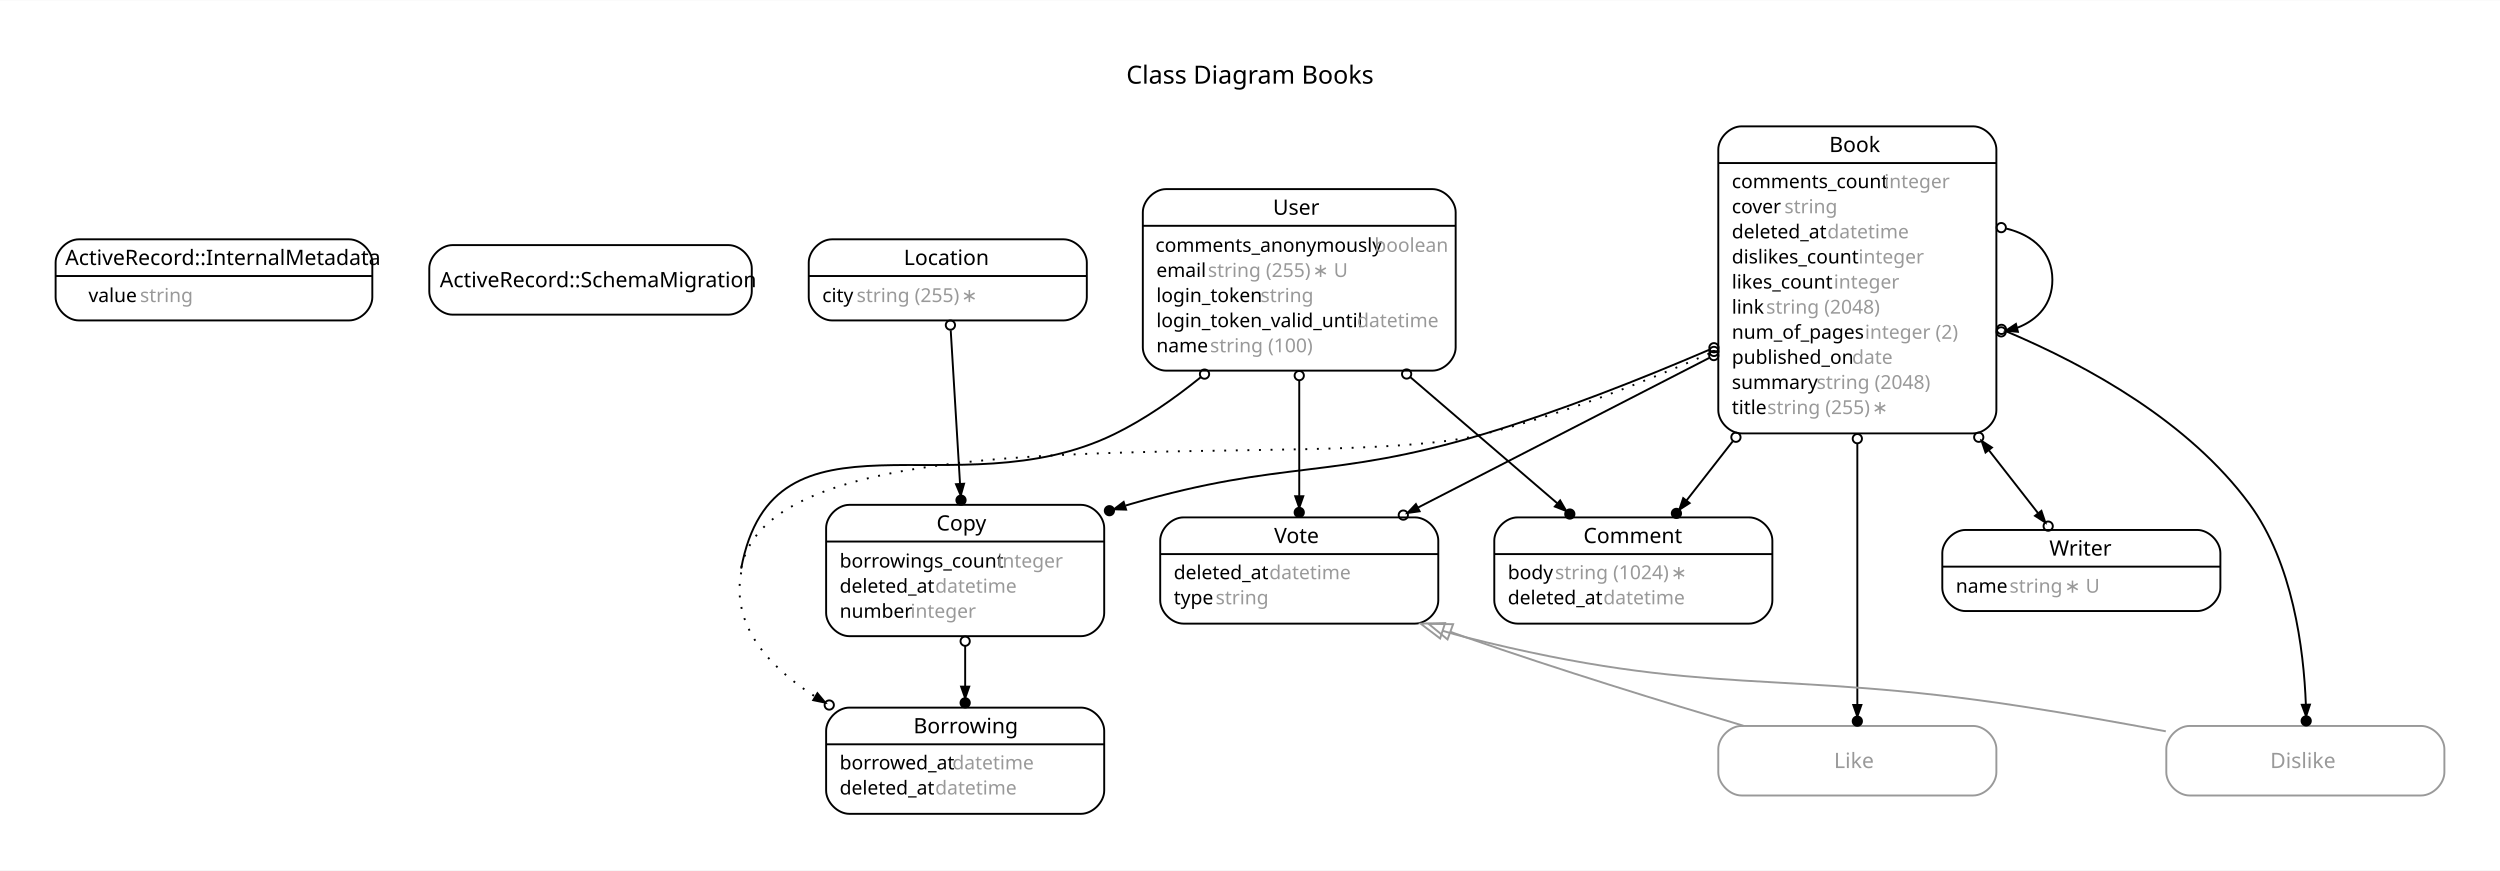
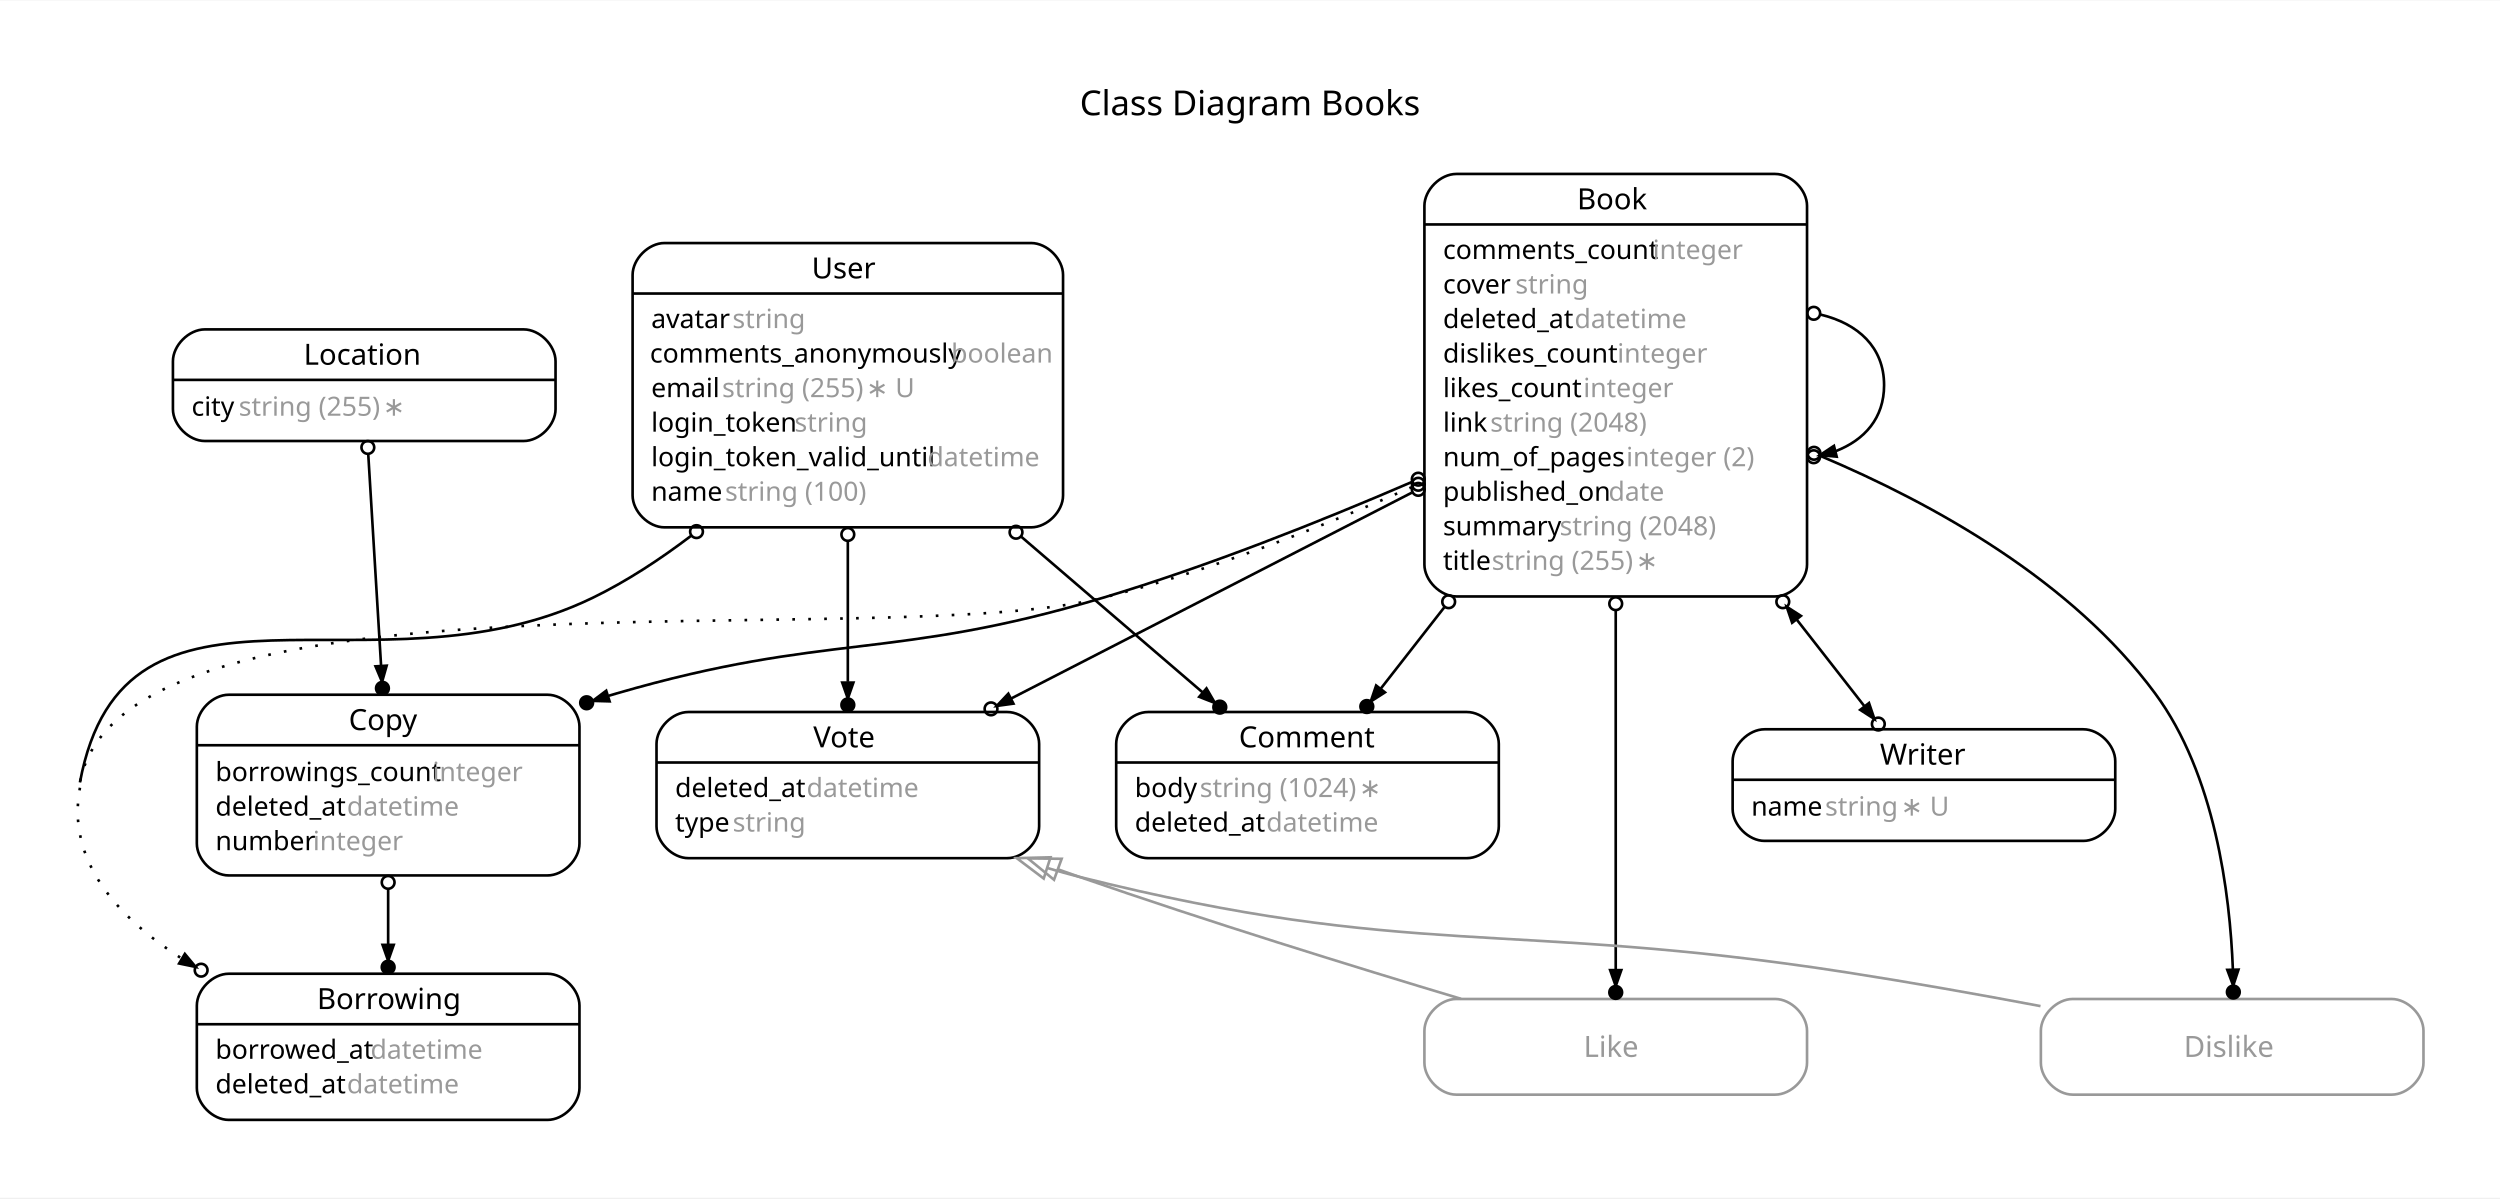
- <svg xmlns="http://www.w3.org/2000/svg" width="1295pt" height="451pt" viewBox="0.00 0.00 1294.60 450.60">
+ <svg xmlns="http://www.w3.org/2000/svg" width="941pt" height="451pt" viewBox="0.00 0.00 940.88 450.60">
  <g id="graph0" class="graph" transform="scale(1 1) rotate(0) translate(28.8 421.8)">
-     <polygon fill="white" stroke="transparent" points="-28.8,28.8 -28.8,-421.8 1265.8,-421.8 1265.8,28.8 -28.8,28.8" />
-     <text text-anchor="middle" x="618.5" y="-378.6" font-family="Arial BoldMT" font-size="13.00">Class Diagram Books</text>
+     <polygon fill="white" stroke="transparent" points="-28.8,28.8 -28.8,-421.8 912.08,-421.8 912.08,28.8 -28.8,28.8" />
+     <text text-anchor="middle" x="441.64" y="-378.6" font-family="Arial BoldMT" font-size="13.00">Class Diagram Books</text>
    <g id="node1" class="node">
-       <path fill="none" stroke="black" d="M12,-256C12,-256 152,-256 152,-256 158,-256 164,-262 164,-268 164,-268 164,-286 164,-286 164,-292 158,-298 152,-298 152,-298 12,-298 12,-298 6,-298 0,-292 0,-286 0,-286 0,-268 0,-268 0,-262 6,-256 12,-256" />
-       <text text-anchor="start" x="4.96" y="-284.7" font-family="Arial BoldMT" font-size="11.00">ActiveRecord::InternalMetadata</text>
-       <polyline fill="none" stroke="black" points="0,-279 164,-279 " />
-       <text text-anchor="start" x="17" y="-265.5" font-family="ArialMT" font-size="10.00">value </text>
-       <text text-anchor="start" x="43.68" y="-265.5" font-family="Arial ItalicMT" font-size="10.00" fill="#999999">string</text>
+       <path fill="none" stroke="black" d="M519.28,-197.5C519.28,-197.5 639.28,-197.5 639.28,-197.5 645.28,-197.5 651.28,-203.5 651.28,-209.5 651.28,-209.5 651.28,-344.5 651.28,-344.5 651.28,-350.5 645.28,-356.5 639.28,-356.5 639.28,-356.5 519.28,-356.5 519.28,-356.5 513.28,-356.5 507.28,-350.5 507.28,-344.5 507.28,-344.5 507.28,-209.5 507.28,-209.5 507.28,-203.5 513.28,-197.5 519.28,-197.5" />
+       <text text-anchor="start" x="564.75" y="-343.2" font-family="Arial BoldMT" font-size="11.00">Book</text>
+       <polyline fill="none" stroke="black" points="507.28,-337.5 651.28,-337.5 " />
+       <text text-anchor="start" x="514.28" y="-324.5" font-family="ArialMT" font-size="10.00">comments_count </text>
+       <text text-anchor="start" x="593.21" y="-324.5" font-family="Arial ItalicMT" font-size="10.00" fill="#999999">integer</text>
+       <text text-anchor="start" x="514.28" y="-311.5" font-family="ArialMT" font-size="10.00">cover </text>
+       <text text-anchor="start" x="541.51" y="-311.5" font-family="Arial ItalicMT" font-size="10.00" fill="#999999">string</text>
+       <text text-anchor="start" x="514.28" y="-298.5" font-family="ArialMT" font-size="10.00">deleted_at </text>
+       <text text-anchor="start" x="563.77" y="-298.5" font-family="Arial ItalicMT" font-size="10.00" fill="#999999">datetime</text>
+       <text text-anchor="start" x="514.28" y="-285.5" font-family="ArialMT" font-size="10.00">dislikes_count </text>
+       <text text-anchor="start" x="579.87" y="-285.5" font-family="Arial ItalicMT" font-size="10.00" fill="#999999">integer</text>
+       <text text-anchor="start" x="514.28" y="-272.5" font-family="ArialMT" font-size="10.00">likes_count </text>
+       <text text-anchor="start" x="567.09" y="-272.5" font-family="Arial ItalicMT" font-size="10.00" fill="#999999">integer</text>
+       <text text-anchor="start" x="514.28" y="-259.5" font-family="ArialMT" font-size="10.00">link </text>
+       <text text-anchor="start" x="532.06" y="-259.5" font-family="Arial ItalicMT" font-size="10.00" fill="#999999">string (2048)</text>
+       <text text-anchor="start" x="514.28" y="-246.5" font-family="ArialMT" font-size="10.00">num_of_pages </text>
+       <text text-anchor="start" x="583.22" y="-246.5" font-family="Arial ItalicMT" font-size="10.00" fill="#999999">integer (2)</text>
+       <text text-anchor="start" x="514.28" y="-233.5" font-family="ArialMT" font-size="10.00">published_on </text>
+       <text text-anchor="start" x="576.56" y="-233.5" font-family="Arial ItalicMT" font-size="10.00" fill="#999999">date</text>
+       <text text-anchor="start" x="514.28" y="-220.5" font-family="ArialMT" font-size="10.00">summary </text>
+       <text text-anchor="start" x="558.17" y="-220.5" font-family="Arial ItalicMT" font-size="10.00" fill="#999999">string (2048)</text>
+       <text text-anchor="start" x="514.28" y="-207.5" font-family="ArialMT" font-size="10.00">title </text>
+       <text text-anchor="start" x="532.62" y="-207.5" font-family="Arial ItalicMT" font-size="10.00" fill="#999999">string (255) ∗</text>
+     </g>
+     <g id="edge9" class="edge">
+       <path fill="none" stroke="black" d="M656.38,-303.57C670.43,-300.2 680.28,-291.35 680.28,-277 680.28,-264.65 672.98,-256.37 661.98,-252.15" />
+       <ellipse fill="none" stroke="black" cx="653.81" cy="-304.06" rx="2.4" ry="2.4" />
+       <ellipse fill="none" stroke="black" cx="653.78" cy="-250.08" rx="2.4" ry="2.4" />
+       <polygon fill="black" stroke="black" points="662.44,-250.1 656.11,-250.67 661.41,-254.18 662.44,-250.1" />
    </g>
    <g id="node2" class="node">
-       <path fill="none" stroke="black" d="M205.5,-259C205.5,-259 348.5,-259 348.5,-259 354.5,-259 360.5,-265 360.5,-271 360.5,-271 360.5,-283 360.5,-283 360.5,-289 354.5,-295 348.5,-295 348.5,-295 205.5,-295 205.5,-295 199.5,-295 193.5,-289 193.5,-283 193.5,-283 193.5,-271 193.5,-271 193.5,-265 199.5,-259 205.5,-259" />
-       <text text-anchor="start" x="198.94" y="-273.2" font-family="Arial BoldMT" font-size="11.00">ActiveRecord::SchemaMigration</text>
+       <path fill="none" stroke="black" d="M57.28,-0.5C57.28,-0.5 177.28,-0.5 177.28,-0.5 183.28,-0.5 189.28,-6.5 189.28,-12.5 189.28,-12.5 189.28,-43.5 189.28,-43.5 189.28,-49.5 183.28,-55.5 177.28,-55.5 177.28,-55.5 57.28,-55.5 57.28,-55.5 51.28,-55.5 45.28,-49.5 45.28,-43.5 45.28,-43.5 45.28,-12.5 45.28,-12.5 45.28,-6.5 51.28,-0.5 57.28,-0.5" />
+       <text text-anchor="start" x="90.52" y="-42.2" font-family="Arial BoldMT" font-size="11.00">Borrowing</text>
+       <polyline fill="none" stroke="black" points="45.28,-36.5 189.28,-36.5 " />
+       <text text-anchor="start" x="52.28" y="-23.5" font-family="ArialMT" font-size="10.00">borrowed_at </text>
+       <text text-anchor="start" x="110.65" y="-23.5" font-family="Arial ItalicMT" font-size="10.00" fill="#999999">datetime</text>
+       <text text-anchor="start" x="52.28" y="-10.5" font-family="ArialMT" font-size="10.00">deleted_at </text>
+       <text text-anchor="start" x="101.77" y="-10.5" font-family="Arial ItalicMT" font-size="10.00" fill="#999999">datetime</text>
+     </g>
+     <g id="edge8" class="edge">
+       <path fill="none" stroke="black" stroke-dasharray="1,5" d="M502.54,-238.64C467.82,-223.3 425.78,-206.86 386.28,-197 301.93,-175.94 17.27,-212.96 1.28,-127.5" />
+       <ellipse fill="none" stroke="black" cx="504.98" cy="-239.72" rx="2.4" ry="2.4" />
+       <path fill="none" stroke="black" stroke-dasharray="1,5" d="M1.28,-125.5C-3.84,-98.1 15.33,-76.81 39.49,-61.28" />
+       <ellipse fill="none" stroke="black" cx="46.9" cy="-56.84" rx="2.4" ry="2.4" />
+       <polygon fill="black" stroke="black" points="40.77,-62.96 44.84,-58.07 38.61,-59.36 40.77,-62.96" />
    </g>
    <g id="node3" class="node">
-       <path fill="none" stroke="black" d="M873,-197.5C873,-197.5 993,-197.5 993,-197.5 999,-197.5 1005,-203.5 1005,-209.5 1005,-209.5 1005,-344.5 1005,-344.5 1005,-350.5 999,-356.5 993,-356.5 993,-356.5 873,-356.5 873,-356.5 867,-356.5 861,-350.5 861,-344.5 861,-344.5 861,-209.5 861,-209.5 861,-203.5 867,-197.5 873,-197.5" />
-       <text text-anchor="start" x="918.46" y="-343.2" font-family="Arial BoldMT" font-size="11.00">Book</text>
-       <polyline fill="none" stroke="black" points="861,-337.5 1005,-337.5 " />
-       <text text-anchor="start" x="868" y="-324.5" font-family="ArialMT" font-size="10.00">comments_count </text>
-       <text text-anchor="start" x="946.93" y="-324.5" font-family="Arial ItalicMT" font-size="10.00" fill="#999999">integer</text>
-       <text text-anchor="start" x="868" y="-311.5" font-family="ArialMT" font-size="10.00">cover </text>
-       <text text-anchor="start" x="895.23" y="-311.5" font-family="Arial ItalicMT" font-size="10.00" fill="#999999">string</text>
-       <text text-anchor="start" x="868" y="-298.5" font-family="ArialMT" font-size="10.00">deleted_at </text>
-       <text text-anchor="start" x="917.49" y="-298.5" font-family="Arial ItalicMT" font-size="10.00" fill="#999999">datetime</text>
-       <text text-anchor="start" x="868" y="-285.5" font-family="ArialMT" font-size="10.00">dislikes_count </text>
-       <text text-anchor="start" x="933.59" y="-285.5" font-family="Arial ItalicMT" font-size="10.00" fill="#999999">integer</text>
-       <text text-anchor="start" x="868" y="-272.5" font-family="ArialMT" font-size="10.00">likes_count </text>
-       <text text-anchor="start" x="920.81" y="-272.5" font-family="Arial ItalicMT" font-size="10.00" fill="#999999">integer</text>
-       <text text-anchor="start" x="868" y="-259.5" font-family="ArialMT" font-size="10.00">link </text>
-       <text text-anchor="start" x="885.78" y="-259.5" font-family="Arial ItalicMT" font-size="10.00" fill="#999999">string (2048)</text>
-       <text text-anchor="start" x="868" y="-246.5" font-family="ArialMT" font-size="10.00">num_of_pages </text>
-       <text text-anchor="start" x="936.94" y="-246.5" font-family="Arial ItalicMT" font-size="10.00" fill="#999999">integer (2)</text>
-       <text text-anchor="start" x="868" y="-233.5" font-family="ArialMT" font-size="10.00">published_on </text>
-       <text text-anchor="start" x="930.28" y="-233.5" font-family="Arial ItalicMT" font-size="10.00" fill="#999999">date</text>
-       <text text-anchor="start" x="868" y="-220.5" font-family="ArialMT" font-size="10.00">summary </text>
-       <text text-anchor="start" x="911.89" y="-220.5" font-family="Arial ItalicMT" font-size="10.00" fill="#999999">string (2048)</text>
-       <text text-anchor="start" x="868" y="-207.5" font-family="ArialMT" font-size="10.00">title </text>
-       <text text-anchor="start" x="886.34" y="-207.5" font-family="Arial ItalicMT" font-size="10.00" fill="#999999">string (255) ∗</text>
+       <path fill="none" stroke="black" d="M403.28,-99C403.28,-99 523.28,-99 523.28,-99 529.28,-99 535.28,-105 535.28,-111 535.28,-111 535.28,-142 535.28,-142 535.28,-148 529.28,-154 523.28,-154 523.28,-154 403.28,-154 403.28,-154 397.28,-154 391.28,-148 391.28,-142 391.28,-142 391.28,-111 391.28,-111 391.28,-105 397.28,-99 403.28,-99" />
+       <text text-anchor="start" x="437.44" y="-140.7" font-family="Arial BoldMT" font-size="11.00">Comment</text>
+       <polyline fill="none" stroke="black" points="391.28,-135 535.28,-135 " />
+       <text text-anchor="start" x="398.28" y="-122" font-family="ArialMT" font-size="10.00">body </text>
+       <text text-anchor="start" x="422.74" y="-122" font-family="Arial ItalicMT" font-size="10.00" fill="#999999">string (1024) ∗</text>
+       <text text-anchor="start" x="398.28" y="-109" font-family="ArialMT" font-size="10.00">deleted_at </text>
+       <text text-anchor="start" x="447.77" y="-109" font-family="Arial ItalicMT" font-size="10.00" fill="#999999">datetime</text>
    </g>
-     <g id="edge9" class="edge">
-       <path fill="none" stroke="black" d="M1010.09,-303.57C1024.15,-300.2 1034,-291.35 1034,-277 1034,-264.65 1026.7,-256.37 1015.7,-252.15" />
-       <ellipse fill="none" stroke="black" cx="1007.53" cy="-304.06" rx="2.4" ry="2.4" />
-       <ellipse fill="none" stroke="black" cx="1007.5" cy="-250.08" rx="2.4" ry="2.4" />
-       <polygon fill="black" stroke="black" points="1016.16,-250.1 1009.83,-250.67 1015.13,-254.18 1016.16,-250.1" />
+     <g id="edge6" class="edge">
+       <path fill="none" stroke="black" d="M514.75,-193.39C506.35,-182.64 498.14,-172.13 490.83,-162.77" />
+       <ellipse fill="none" stroke="black" cx="516.41" cy="-195.51" rx="2.4" ry="2.4" />
+       <ellipse fill="black" stroke="black" cx="485.6" cy="-156.07" rx="2.4" ry="2.4" />
+       <polygon fill="black" stroke="black" points="492.42,-161.4 487.08,-157.96 489.11,-163.98 492.42,-161.4" />
    </g>
    <g id="node4" class="node">
-       <path fill="none" stroke="black" d="M411,-0.5C411,-0.5 531,-0.5 531,-0.5 537,-0.5 543,-6.5 543,-12.5 543,-12.5 543,-43.5 543,-43.5 543,-49.5 537,-55.5 531,-55.5 531,-55.5 411,-55.5 411,-55.5 405,-55.5 399,-49.5 399,-43.5 399,-43.5 399,-12.5 399,-12.5 399,-6.5 405,-0.5 411,-0.5" />
-       <text text-anchor="start" x="444.24" y="-42.2" font-family="Arial BoldMT" font-size="11.00">Borrowing</text>
-       <polyline fill="none" stroke="black" points="399,-36.5 543,-36.5 " />
-       <text text-anchor="start" x="406" y="-23.5" font-family="ArialMT" font-size="10.00">borrowed_at </text>
-       <text text-anchor="start" x="464.37" y="-23.5" font-family="Arial ItalicMT" font-size="10.00" fill="#999999">datetime</text>
-       <text text-anchor="start" x="406" y="-10.5" font-family="ArialMT" font-size="10.00">deleted_at </text>
-       <text text-anchor="start" x="455.49" y="-10.5" font-family="Arial ItalicMT" font-size="10.00" fill="#999999">datetime</text>
+       <path fill="none" stroke="black" d="M57.28,-92.5C57.28,-92.5 177.28,-92.5 177.28,-92.5 183.28,-92.5 189.28,-98.5 189.28,-104.5 189.28,-104.5 189.28,-148.5 189.28,-148.5 189.28,-154.5 183.28,-160.5 177.28,-160.5 177.28,-160.5 57.28,-160.5 57.28,-160.5 51.28,-160.5 45.28,-154.5 45.28,-148.5 45.28,-148.5 45.28,-104.5 45.28,-104.5 45.28,-98.5 51.28,-92.5 57.28,-92.5" />
+       <text text-anchor="start" x="102.44" y="-147.2" font-family="Arial BoldMT" font-size="11.00">Copy</text>
+       <polyline fill="none" stroke="black" points="45.28,-141.5 189.28,-141.5 " />
+       <text text-anchor="start" x="52.28" y="-128" font-family="ArialMT" font-size="10.00">borrowings_count </text>
+       <text text-anchor="start" x="134" y="-128" font-family="Arial ItalicMT" font-size="10.00" fill="#999999">integer</text>
+       <text text-anchor="start" x="52.28" y="-115" font-family="ArialMT" font-size="10.00">deleted_at </text>
+       <text text-anchor="start" x="101.77" y="-115" font-family="Arial ItalicMT" font-size="10.00" fill="#999999">datetime</text>
+       <text text-anchor="start" x="52.28" y="-102" font-family="ArialMT" font-size="10.00">number </text>
+       <text text-anchor="start" x="88.97" y="-102" font-family="Arial ItalicMT" font-size="10.00" fill="#999999">integer</text>
    </g>
-     <g id="edge8" class="edge">
-       <path fill="none" stroke="black" stroke-dasharray="1,5" d="M856.29,-238.85C821.3,-223.46 778.85,-206.92 739,-197 654.85,-176.06 370.94,-212.74 355,-127.5" />
-       <ellipse fill="none" stroke="black" cx="858.76" cy="-239.94" rx="2.4" ry="2.4" />
-       <path fill="none" stroke="black" stroke-dasharray="1,5" d="M355,-125.5C349.87,-98.1 369.05,-76.81 393.21,-61.28" />
-       <ellipse fill="none" stroke="black" cx="400.62" cy="-56.84" rx="2.4" ry="2.4" />
-       <polygon fill="black" stroke="black" points="394.49,-62.96 398.56,-58.07 392.33,-59.36 394.49,-62.96" />
+     <g id="edge7" class="edge">
+       <path fill="none" stroke="black" d="M502.51,-240.56C467.61,-225.5 425.44,-208.75 386.28,-197 306.88,-173.19 282.88,-184.13 203.28,-161 202.31,-160.72 201.32,-160.43 200.34,-160.13" />
+       <ellipse fill="none" stroke="black" cx="504.97" cy="-241.63" rx="2.4" ry="2.4" />
+       <ellipse fill="black" stroke="black" cx="191.98" cy="-157.48" rx="2.4" ry="2.4" />
+       <polygon fill="black" stroke="black" points="200.62,-158.02 194.27,-158.2 199.35,-162.02 200.62,-158.02" />
    </g>
    <g id="node5" class="node">
-       <path fill="none" stroke="black" d="M757,-99C757,-99 877,-99 877,-99 883,-99 889,-105 889,-111 889,-111 889,-142 889,-142 889,-148 883,-154 877,-154 877,-154 757,-154 757,-154 751,-154 745,-148 745,-142 745,-142 745,-111 745,-111 745,-105 751,-99 757,-99" />
-       <text text-anchor="start" x="791.16" y="-140.7" font-family="Arial BoldMT" font-size="11.00">Comment</text>
-       <polyline fill="none" stroke="black" points="745,-135 889,-135 " />
-       <text text-anchor="start" x="752" y="-122" font-family="ArialMT" font-size="10.00">body </text>
-       <text text-anchor="start" x="776.46" y="-122" font-family="Arial ItalicMT" font-size="10.00" fill="#999999">string (1024) ∗</text>
-       <text text-anchor="start" x="752" y="-109" font-family="ArialMT" font-size="10.00">deleted_at </text>
-       <text text-anchor="start" x="801.49" y="-109" font-family="Arial ItalicMT" font-size="10.00" fill="#999999">datetime</text>
+       <path fill="none" stroke="#999999" d="M751.28,-10C751.28,-10 871.28,-10 871.28,-10 877.28,-10 883.28,-16 883.28,-22 883.28,-22 883.28,-34 883.28,-34 883.28,-40 877.28,-46 871.28,-46 871.28,-46 751.28,-46 751.28,-46 745.28,-46 739.28,-40 739.28,-34 739.28,-34 739.28,-22 739.28,-22 739.28,-16 745.28,-10 751.28,-10" />
+       <text text-anchor="start" x="793.08" y="-24.2" font-family="Arial BoldMT" font-size="11.00" fill="#999999">Dislike</text>
    </g>
-     <g id="edge6" class="edge">
-       <path fill="none" stroke="black" d="M868.47,-193.39C860.07,-182.64 851.86,-172.13 844.55,-162.77" />
-       <ellipse fill="none" stroke="black" cx="870.13" cy="-195.51" rx="2.4" ry="2.4" />
-       <ellipse fill="black" stroke="black" cx="839.32" cy="-156.07" rx="2.4" ry="2.4" />
-       <polygon fill="black" stroke="black" points="846.14,-161.4 840.79,-157.96 842.83,-163.98 846.14,-161.4" />
+     <g id="edge5" class="edge">
+       <path fill="none" stroke="black" d="M656.13,-250.45C699.51,-232.16 751.12,-203.22 782.28,-161 804.81,-130.47 810.45,-85.84 811.55,-57.1" />
+       <ellipse fill="none" stroke="black" cx="653.91" cy="-251.37" rx="2.4" ry="2.4" />
+       <ellipse fill="black" stroke="black" cx="811.72" cy="-48.61" rx="2.4" ry="2.4" />
+       <polygon fill="black" stroke="black" points="813.65,-57.05 811.67,-51.01 809.45,-56.96 813.65,-57.05" />
    </g>
    <g id="node6" class="node">
-       <path fill="none" stroke="black" d="M411,-92.5C411,-92.5 531,-92.5 531,-92.5 537,-92.5 543,-98.5 543,-104.5 543,-104.5 543,-148.5 543,-148.5 543,-154.5 537,-160.5 531,-160.5 531,-160.5 411,-160.5 411,-160.5 405,-160.5 399,-154.5 399,-148.5 399,-148.5 399,-104.5 399,-104.5 399,-98.5 405,-92.5 411,-92.5" />
-       <text text-anchor="start" x="456.16" y="-147.2" font-family="Arial BoldMT" font-size="11.00">Copy</text>
-       <polyline fill="none" stroke="black" points="399,-141.5 543,-141.5 " />
-       <text text-anchor="start" x="406" y="-128" font-family="ArialMT" font-size="10.00">borrowings_count </text>
-       <text text-anchor="start" x="487.71" y="-128" font-family="Arial ItalicMT" font-size="10.00" fill="#999999">integer</text>
-       <text text-anchor="start" x="406" y="-115" font-family="ArialMT" font-size="10.00">deleted_at </text>
-       <text text-anchor="start" x="455.49" y="-115" font-family="Arial ItalicMT" font-size="10.00" fill="#999999">datetime</text>
-       <text text-anchor="start" x="406" y="-102" font-family="ArialMT" font-size="10.00">number </text>
-       <text text-anchor="start" x="442.68" y="-102" font-family="Arial ItalicMT" font-size="10.00" fill="#999999">integer</text>
+       <path fill="none" stroke="#999999" d="M519.28,-10C519.28,-10 639.28,-10 639.28,-10 645.28,-10 651.28,-16 651.28,-22 651.28,-22 651.28,-34 651.28,-34 651.28,-40 645.28,-46 639.28,-46 639.28,-46 519.28,-46 519.28,-46 513.28,-46 507.28,-40 507.28,-34 507.28,-34 507.28,-22 507.28,-22 507.28,-16 513.28,-10 519.28,-10" />
+       <text text-anchor="start" x="567.19" y="-24.2" font-family="Arial BoldMT" font-size="11.00" fill="#999999">Like</text>
    </g>
-     <g id="edge7" class="edge">
-       <path fill="none" stroke="black" d="M856.26,-240.79C821.08,-225.69 778.51,-208.83 739,-197 660.01,-173.34 636.17,-184.05 557,-161 556.02,-160.72 555.04,-160.43 554.06,-160.13" />
-       <ellipse fill="none" stroke="black" cx="858.75" cy="-241.86" rx="2.4" ry="2.4" />
-       <ellipse fill="black" stroke="black" cx="545.7" cy="-157.47" rx="2.4" ry="2.4" />
-       <polygon fill="black" stroke="black" points="554.34,-158.02 547.99,-158.2 553.07,-162.02 554.34,-158.02" />
+     <g id="edge4" class="edge">
+       <path fill="none" stroke="black" d="M579.28,-192.1C579.28,-145.15 579.28,-89.67 579.28,-57.01" />
+       <ellipse fill="none" stroke="black" cx="579.28" cy="-194.77" rx="2.4" ry="2.4" />
+       <ellipse fill="black" stroke="black" cx="579.28" cy="-48.47" rx="2.4" ry="2.4" />
+       <polygon fill="black" stroke="black" points="581.38,-56.87 579.28,-50.87 577.18,-56.87 581.38,-56.87" />
+     </g>
+     <g id="node9" class="node">
+       <path fill="none" stroke="black" d="M230.28,-99C230.28,-99 350.28,-99 350.28,-99 356.28,-99 362.28,-105 362.28,-111 362.28,-111 362.28,-142 362.28,-142 362.28,-148 356.28,-154 350.28,-154 350.28,-154 230.28,-154 230.28,-154 224.28,-154 218.28,-148 218.28,-142 218.28,-142 218.28,-111 218.28,-111 218.28,-105 224.28,-99 230.28,-99" />
+       <text text-anchor="start" x="277.27" y="-140.7" font-family="Arial BoldMT" font-size="11.00">Vote</text>
+       <polyline fill="none" stroke="black" points="218.28,-135 362.28,-135 " />
+       <text text-anchor="start" x="225.28" y="-122" font-family="ArialMT" font-size="10.00">deleted_at </text>
+       <text text-anchor="start" x="274.77" y="-122" font-family="Arial ItalicMT" font-size="10.00" fill="#999999">datetime</text>
+       <text text-anchor="start" x="225.28" y="-109" font-family="ArialMT" font-size="10.00">type </text>
+       <text text-anchor="start" x="246.96" y="-109" font-family="Arial ItalicMT" font-size="10.00" fill="#999999">string</text>
+     </g>
+     <g id="edge3" class="edge">
+       <path fill="none" stroke="black" d="M502.55,-236.57C455.39,-212.34 395.78,-181.71 351.75,-159.09" />
+       <ellipse fill="none" stroke="black" cx="504.97" cy="-237.81" rx="2.4" ry="2.4" />
+       <ellipse fill="none" stroke="black" cx="344.17" cy="-155.19" rx="2.4" ry="2.4" />
+       <polygon fill="black" stroke="black" points="352.6,-157.16 346.31,-156.29 350.68,-160.9 352.6,-157.16" />
+     </g>
+     <g id="node10" class="node">
+       <path fill="none" stroke="black" d="M635.28,-105.5C635.28,-105.5 755.28,-105.5 755.28,-105.5 761.28,-105.5 767.28,-111.5 767.28,-117.5 767.28,-117.5 767.28,-135.5 767.28,-135.5 767.28,-141.5 761.28,-147.5 755.28,-147.5 755.28,-147.5 635.28,-147.5 635.28,-147.5 629.28,-147.5 623.28,-141.5 623.28,-135.5 623.28,-135.5 623.28,-117.5 623.28,-117.5 623.28,-111.5 629.28,-105.5 635.28,-105.5" />
+       <text text-anchor="start" x="678.71" y="-134.2" font-family="Arial BoldMT" font-size="11.00">Writer</text>
+       <polyline fill="none" stroke="black" points="623.28,-128.5 767.28,-128.5 " />
+       <text text-anchor="start" x="630.28" y="-115" font-family="ArialMT" font-size="10.00">name </text>
+       <text text-anchor="start" x="658.07" y="-115" font-family="Arial ItalicMT" font-size="10.00" fill="#999999">string ∗ U</text>
+     </g>
+     <g id="edge10" class="edge">
+       <path fill="none" stroke="black" d="M647.42,-188.77C656.55,-177.08 665.33,-165.84 672.83,-156.24" />
+       <ellipse fill="none" stroke="black" cx="642.16" cy="-195.51" rx="2.4" ry="2.4" />
+       <polygon fill="black" stroke="black" points="645.67,-187.6 643.63,-193.62 648.98,-190.18 645.67,-187.6" />
+       <ellipse fill="none" stroke="black" cx="678.11" cy="-149.48" rx="2.4" ry="2.4" />
+       <polygon fill="black" stroke="black" points="674.6,-157.39 676.64,-151.37 671.29,-154.81 674.6,-157.39" />
+     </g>
+     <g id="edge14" class="edge">
+       <path fill="none" stroke="black" d="M117.28,-87.45C117.28,-80.61 117.28,-73.49 117.28,-66.67" />
+       <ellipse fill="none" stroke="black" cx="117.28" cy="-89.89" rx="2.4" ry="2.4" />
+       <ellipse fill="black" stroke="black" cx="117.28" cy="-57.97" rx="2.4" ry="2.4" />
+       <polygon fill="black" stroke="black" points="119.38,-66.37 117.28,-60.37 115.18,-66.37 119.38,-66.37" />
    </g>
    <g id="node7" class="node">
-       <path fill="none" stroke="#999999" d="M1105,-10C1105,-10 1225,-10 1225,-10 1231,-10 1237,-16 1237,-22 1237,-22 1237,-34 1237,-34 1237,-40 1231,-46 1225,-46 1225,-46 1105,-46 1105,-46 1099,-46 1093,-40 1093,-34 1093,-34 1093,-22 1093,-22 1093,-16 1099,-10 1105,-10" />
-       <text text-anchor="start" x="1146.8" y="-24.2" font-family="Arial BoldMT" font-size="11.00" fill="#999999">Dislike</text>
+       <path fill="none" stroke="black" d="M48.28,-256C48.28,-256 168.28,-256 168.28,-256 174.28,-256 180.28,-262 180.28,-268 180.28,-268 180.28,-286 180.28,-286 180.28,-292 174.28,-298 168.28,-298 168.28,-298 48.28,-298 48.28,-298 42.28,-298 36.28,-292 36.28,-286 36.28,-286 36.28,-268 36.28,-268 36.28,-262 42.28,-256 48.28,-256" />
+       <text text-anchor="start" x="85.49" y="-284.7" font-family="Arial BoldMT" font-size="11.00">Location</text>
+       <polyline fill="none" stroke="black" points="36.28,-279 180.28,-279 " />
+       <text text-anchor="start" x="43.28" y="-265.5" font-family="ArialMT" font-size="10.00">city </text>
+       <text text-anchor="start" x="61.06" y="-265.5" font-family="Arial ItalicMT" font-size="10.00" fill="#999999">string (255) ∗</text>
    </g>
-     <g id="edge5" class="edge">
-       <path fill="none" stroke="black" d="M1009.85,-250.45C1053.23,-232.16 1104.84,-203.22 1136,-161 1158.53,-130.47 1164.17,-85.84 1165.27,-57.1" />
-       <ellipse fill="none" stroke="black" cx="1007.62" cy="-251.37" rx="2.4" ry="2.4" />
-       <ellipse fill="black" stroke="black" cx="1165.44" cy="-48.61" rx="2.4" ry="2.4" />
-       <polygon fill="black" stroke="black" points="1167.37,-57.05 1165.39,-51.01 1163.17,-56.96 1167.37,-57.05" />
+     <g id="edge13" class="edge">
+       <path fill="none" stroke="black" d="M109.8,-250.88C111.12,-229.23 113.04,-197.46 114.61,-171.59" />
+       <ellipse fill="none" stroke="black" cx="109.64" cy="-253.58" rx="2.4" ry="2.4" />
+       <ellipse fill="black" stroke="black" cx="115.13" cy="-162.93" rx="2.4" ry="2.4" />
+       <polygon fill="black" stroke="black" points="116.72,-171.44 114.99,-165.33 112.53,-171.19 116.72,-171.44" />
    </g>
    <g id="node8" class="node">
-       <path fill="none" stroke="#999999" d="M873,-10C873,-10 993,-10 993,-10 999,-10 1005,-16 1005,-22 1005,-22 1005,-34 1005,-34 1005,-40 999,-46 993,-46 993,-46 873,-46 873,-46 867,-46 861,-40 861,-34 861,-34 861,-22 861,-22 861,-16 867,-10 873,-10" />
-       <text text-anchor="start" x="920.91" y="-24.2" font-family="Arial BoldMT" font-size="11.00" fill="#999999">Like</text>
-     </g>
-     <g id="edge4" class="edge">
-       <path fill="none" stroke="black" d="M933,-192.1C933,-145.15 933,-89.67 933,-57.01" />
-       <ellipse fill="none" stroke="black" cx="933" cy="-194.77" rx="2.4" ry="2.4" />
-       <ellipse fill="black" stroke="black" cx="933" cy="-48.47" rx="2.4" ry="2.4" />
-       <polygon fill="black" stroke="black" points="935.1,-56.87 933,-50.87 930.9,-56.87 935.1,-56.87" />
-     </g>
-     <g id="node11" class="node">
-       <path fill="none" stroke="black" d="M584,-99C584,-99 704,-99 704,-99 710,-99 716,-105 716,-111 716,-111 716,-142 716,-142 716,-148 710,-154 704,-154 704,-154 584,-154 584,-154 578,-154 572,-148 572,-142 572,-142 572,-111 572,-111 572,-105 578,-99 584,-99" />
-       <text text-anchor="start" x="630.99" y="-140.7" font-family="Arial BoldMT" font-size="11.00">Vote</text>
-       <polyline fill="none" stroke="black" points="572,-135 716,-135 " />
-       <text text-anchor="start" x="579" y="-122" font-family="ArialMT" font-size="10.00">deleted_at </text>
-       <text text-anchor="start" x="628.49" y="-122" font-family="Arial ItalicMT" font-size="10.00" fill="#999999">datetime</text>
-       <text text-anchor="start" x="579" y="-109" font-family="ArialMT" font-size="10.00">type </text>
-       <text text-anchor="start" x="600.68" y="-109" font-family="Arial ItalicMT" font-size="10.00" fill="#999999">string</text>
-     </g>
-     <g id="edge3" class="edge">
-       <path fill="none" stroke="black" d="M856.27,-236.57C809.11,-212.34 749.5,-181.71 705.47,-159.09" />
-       <ellipse fill="none" stroke="black" cx="858.68" cy="-237.81" rx="2.4" ry="2.4" />
-       <ellipse fill="none" stroke="black" cx="697.89" cy="-155.19" rx="2.4" ry="2.4" />
-       <polygon fill="black" stroke="black" points="706.32,-157.16 700.03,-156.29 704.4,-160.9 706.32,-157.16" />
-     </g>
-     <g id="node12" class="node">
-       <path fill="none" stroke="black" d="M989,-105.5C989,-105.5 1109,-105.5 1109,-105.5 1115,-105.5 1121,-111.5 1121,-117.5 1121,-117.5 1121,-135.5 1121,-135.5 1121,-141.5 1115,-147.5 1109,-147.5 1109,-147.5 989,-147.5 989,-147.5 983,-147.5 977,-141.5 977,-135.5 977,-135.5 977,-117.5 977,-117.5 977,-111.5 983,-105.5 989,-105.5" />
-       <text text-anchor="start" x="1032.43" y="-134.2" font-family="Arial BoldMT" font-size="11.00">Writer</text>
-       <polyline fill="none" stroke="black" points="977,-128.5 1121,-128.5 " />
-       <text text-anchor="start" x="984" y="-115" font-family="ArialMT" font-size="10.00">name </text>
-       <text text-anchor="start" x="1011.79" y="-115" font-family="Arial ItalicMT" font-size="10.00" fill="#999999">string ∗ U</text>
-     </g>
-     <g id="edge10" class="edge">
-       <path fill="none" stroke="black" d="M1001.14,-188.77C1010.27,-177.08 1019.05,-165.84 1026.55,-156.24" />
-       <ellipse fill="none" stroke="black" cx="995.87" cy="-195.51" rx="2.4" ry="2.4" />
-       <polygon fill="black" stroke="black" points="999.39,-187.6 997.35,-193.62 1002.7,-190.18 999.39,-187.6" />
-       <ellipse fill="none" stroke="black" cx="1031.83" cy="-149.48" rx="2.4" ry="2.4" />
-       <polygon fill="black" stroke="black" points="1028.32,-157.39 1030.35,-151.37 1025.01,-154.81 1028.32,-157.39" />
-     </g>
-     <g id="edge14" class="edge">
-       <path fill="none" stroke="black" d="M471,-87.45C471,-80.61 471,-73.49 471,-66.67" />
-       <ellipse fill="none" stroke="black" cx="471" cy="-89.89" rx="2.4" ry="2.4" />
-       <ellipse fill="black" stroke="black" cx="471" cy="-57.97" rx="2.4" ry="2.4" />
-       <polygon fill="black" stroke="black" points="473.1,-66.37 471,-60.37 468.9,-66.37 473.1,-66.37" />
-     </g>
-     <g id="node9" class="node">
-       <path fill="none" stroke="black" d="M402,-256C402,-256 522,-256 522,-256 528,-256 534,-262 534,-268 534,-268 534,-286 534,-286 534,-292 528,-298 522,-298 522,-298 402,-298 402,-298 396,-298 390,-292 390,-286 390,-286 390,-268 390,-268 390,-262 396,-256 402,-256" />
-       <text text-anchor="start" x="439.21" y="-284.7" font-family="Arial BoldMT" font-size="11.00">Location</text>
-       <polyline fill="none" stroke="black" points="390,-279 534,-279 " />
-       <text text-anchor="start" x="397" y="-265.5" font-family="ArialMT" font-size="10.00">city </text>
-       <text text-anchor="start" x="414.78" y="-265.5" font-family="Arial ItalicMT" font-size="10.00" fill="#999999">string (255) ∗</text>
-     </g>
-     <g id="edge13" class="edge">
-       <path fill="none" stroke="black" d="M463.52,-250.88C464.83,-229.23 466.76,-197.46 468.33,-171.59" />
-       <ellipse fill="none" stroke="black" cx="463.36" cy="-253.58" rx="2.4" ry="2.4" />
-       <ellipse fill="black" stroke="black" cx="468.85" cy="-162.93" rx="2.4" ry="2.4" />
-       <polygon fill="black" stroke="black" points="470.44,-171.44 468.71,-165.33 466.25,-171.19 470.44,-171.44" />
-     </g>
-     <g id="node10" class="node">
-       <path fill="none" stroke="black" d="M575,-230C575,-230 713,-230 713,-230 719,-230 725,-236 725,-242 725,-242 725,-312 725,-312 725,-318 719,-324 713,-324 713,-324 575,-324 575,-324 569,-324 563,-318 563,-312 563,-312 563,-242 563,-242 563,-236 569,-230 575,-230" />
-       <text text-anchor="start" x="630.39" y="-310.7" font-family="Arial BoldMT" font-size="11.00">User</text>
-       <polyline fill="none" stroke="black" points="563,-305 725,-305 " />
-       <text text-anchor="start" x="569.51" y="-291.5" font-family="ArialMT" font-size="10.00">comments_anonymously </text>
-       <text text-anchor="start" x="682.9" y="-291.5" font-family="Arial ItalicMT" font-size="10.00" fill="#999999">boolean</text>
-       <text text-anchor="start" x="570" y="-278.5" font-family="ArialMT" font-size="10.00">email </text>
-       <text text-anchor="start" x="596.67" y="-278.5" font-family="Arial ItalicMT" font-size="10.00" fill="#999999">string (255) ∗ U</text>
-       <text text-anchor="start" x="570" y="-265.5" font-family="ArialMT" font-size="10.00">login_token </text>
-       <text text-anchor="start" x="623.93" y="-265.5" font-family="Arial ItalicMT" font-size="10.00" fill="#999999">string</text>
-       <text text-anchor="start" x="570" y="-252.5" font-family="ArialMT" font-size="10.00">login_token_valid_until </text>
-       <text text-anchor="start" x="673.96" y="-252.5" font-family="Arial ItalicMT" font-size="10.00" fill="#999999">datetime</text>
-       <text text-anchor="start" x="570" y="-239.5" font-family="ArialMT" font-size="10.00">name </text>
-       <text text-anchor="start" x="597.79" y="-239.5" font-family="Arial ItalicMT" font-size="10.00" fill="#999999">string (100)</text>
+       <path fill="none" stroke="black" d="M221.28,-223.5C221.28,-223.5 359.28,-223.5 359.28,-223.5 365.28,-223.5 371.28,-229.5 371.28,-235.5 371.28,-235.5 371.28,-318.5 371.28,-318.5 371.28,-324.5 365.28,-330.5 359.28,-330.5 359.28,-330.5 221.28,-330.5 221.28,-330.5 215.28,-330.5 209.28,-324.5 209.28,-318.5 209.28,-318.5 209.28,-235.5 209.28,-235.5 209.28,-229.5 215.28,-223.5 221.28,-223.5" />
+       <text text-anchor="start" x="276.67" y="-317.2" font-family="Arial BoldMT" font-size="11.00">User</text>
+       <polyline fill="none" stroke="black" points="209.28,-311.5 371.28,-311.5 " />
+       <text text-anchor="start" x="216.28" y="-298.5" font-family="ArialMT" font-size="10.00">avatar </text>
+       <text text-anchor="start" x="246.85" y="-298.5" font-family="Arial ItalicMT" font-size="10.00" fill="#999999">string</text>
+       <text text-anchor="start" x="215.79" y="-285.5" font-family="ArialMT" font-size="10.00">comments_anonymously </text>
+       <text text-anchor="start" x="329.18" y="-285.5" font-family="Arial ItalicMT" font-size="10.00" fill="#999999">boolean</text>
+       <text text-anchor="start" x="216.28" y="-272.5" font-family="ArialMT" font-size="10.00">email </text>
+       <text text-anchor="start" x="242.96" y="-272.5" font-family="Arial ItalicMT" font-size="10.00" fill="#999999">string (255) ∗ U</text>
+       <text text-anchor="start" x="216.28" y="-259.5" font-family="ArialMT" font-size="10.00">login_token </text>
+       <text text-anchor="start" x="270.21" y="-259.5" font-family="Arial ItalicMT" font-size="10.00" fill="#999999">string</text>
+       <text text-anchor="start" x="216.28" y="-246.5" font-family="ArialMT" font-size="10.00">login_token_valid_until </text>
+       <text text-anchor="start" x="320.25" y="-246.5" font-family="Arial ItalicMT" font-size="10.00" fill="#999999">datetime</text>
+       <text text-anchor="start" x="216.28" y="-233.5" font-family="ArialMT" font-size="10.00">name </text>
+       <text text-anchor="start" x="244.07" y="-233.5" font-family="Arial ItalicMT" font-size="10.00" fill="#999999">string (100)</text>
    </g>
    <g id="edge15" class="edge">
-       <path fill="none" stroke="black" d="M592.97,-226.58C579.24,-215.45 563.79,-204.67 548,-197 466,-157.15 371.76,-217.12 355,-127.5" />
-       <ellipse fill="none" stroke="black" cx="594.95" cy="-228.2" rx="2.4" ry="2.4" />
+       <path fill="none" stroke="black" d="M231.33,-220.35C219.69,-211.5 207.1,-203.23 194.28,-197 112.28,-157.15 18.04,-217.12 1.28,-127.5" />
+       <ellipse fill="none" stroke="black" cx="233.33" cy="-221.9" rx="2.4" ry="2.4" />
    </g>
    <g id="edge11" class="edge">
-       <path fill="none" stroke="black" d="M701.55,-226.6C726.53,-205.16 755.14,-180.6 777.63,-161.3" />
-       <ellipse fill="none" stroke="black" cx="699.61" cy="-228.26" rx="2.4" ry="2.4" />
-       <ellipse fill="black" stroke="black" cx="784.11" cy="-155.74" rx="2.4" ry="2.4" />
-       <polygon fill="black" stroke="black" points="779.1,-162.8 782.29,-157.3 776.36,-159.61 779.1,-162.8" />
+       <path fill="none" stroke="black" d="M355.61,-219.92C378.55,-200.23 403.6,-178.73 423.77,-161.42" />
+       <ellipse fill="none" stroke="black" cx="353.58" cy="-221.66" rx="2.4" ry="2.4" />
+       <ellipse fill="black" stroke="black" cx="430.27" cy="-155.84" rx="2.4" ry="2.4" />
+       <polygon fill="black" stroke="black" points="425.26,-162.9 428.45,-157.4 422.53,-159.71 425.26,-162.9" />
    </g>
    <g id="edge12" class="edge">
-       <path fill="none" stroke="black" d="M644,-224.81C644,-205.23 644,-183.26 644,-165.16" />
-       <ellipse fill="none" stroke="black" cx="644" cy="-227.43" rx="2.4" ry="2.4" />
-       <ellipse fill="black" stroke="black" cx="644" cy="-156.57" rx="2.4" ry="2.4" />
-       <polygon fill="black" stroke="black" points="646.1,-164.97 644,-158.97 641.9,-164.97 646.1,-164.97" />
+       <path fill="none" stroke="black" d="M290.28,-218.26C290.28,-200.51 290.28,-181.43 290.28,-165.37" />
+       <ellipse fill="none" stroke="black" cx="290.28" cy="-220.83" rx="2.4" ry="2.4" />
+       <ellipse fill="black" stroke="black" cx="290.28" cy="-156.67" rx="2.4" ry="2.4" />
+       <polygon fill="black" stroke="black" points="292.38,-165.07 290.28,-159.07 288.18,-165.07 292.38,-165.07" />
    </g>
    <g id="edge1" class="edge">
-       <path fill="none" stroke="#999999" d="M718.45,-95.22C722.33,-94.05 726.19,-92.96 730,-92 855.49,-60.27 891.08,-75.78 1019,-56 1043.07,-52.28 1069.27,-47.62 1092.74,-43.23" />
-       <polygon fill="none" stroke="#999999" points="716.95,-91.3 706.82,-98.99 719.53,-99.29 716.95,-91.3" />
+       <path fill="none" stroke="#999999" d="M365.61,-95.23C369.53,-94.05 373.44,-92.96 377.28,-92 502.83,-60.51 538.38,-75.86 666.28,-56 690.07,-52.31 715.93,-47.69 739.15,-43.32" />
+       <polygon fill="none" stroke="#999999" points="364,-91.33 353.85,-99 366.56,-99.33 364,-91.33" />
    </g>
    <g id="edge2" class="edge">
-       <path fill="none" stroke="#999999" d="M722.35,-94.72C724.92,-93.79 727.48,-92.88 730,-92 778.07,-75.2 833.31,-58.21 874.01,-46.11" />
-       <polygon fill="none" stroke="#999999" points="720.79,-90.81 710.97,-98.89 723.68,-98.7 720.79,-90.81" />
+       <path fill="none" stroke="#999999" d="M369.55,-94.73C372.15,-93.8 374.74,-92.89 377.28,-92 425.33,-75.28 480.52,-58.21 521.05,-46.06" />
+       <polygon fill="none" stroke="#999999" points="367.88,-90.87 358.04,-98.92 370.75,-98.76 367.88,-90.87" />
    </g>
  </g>
</svg>
